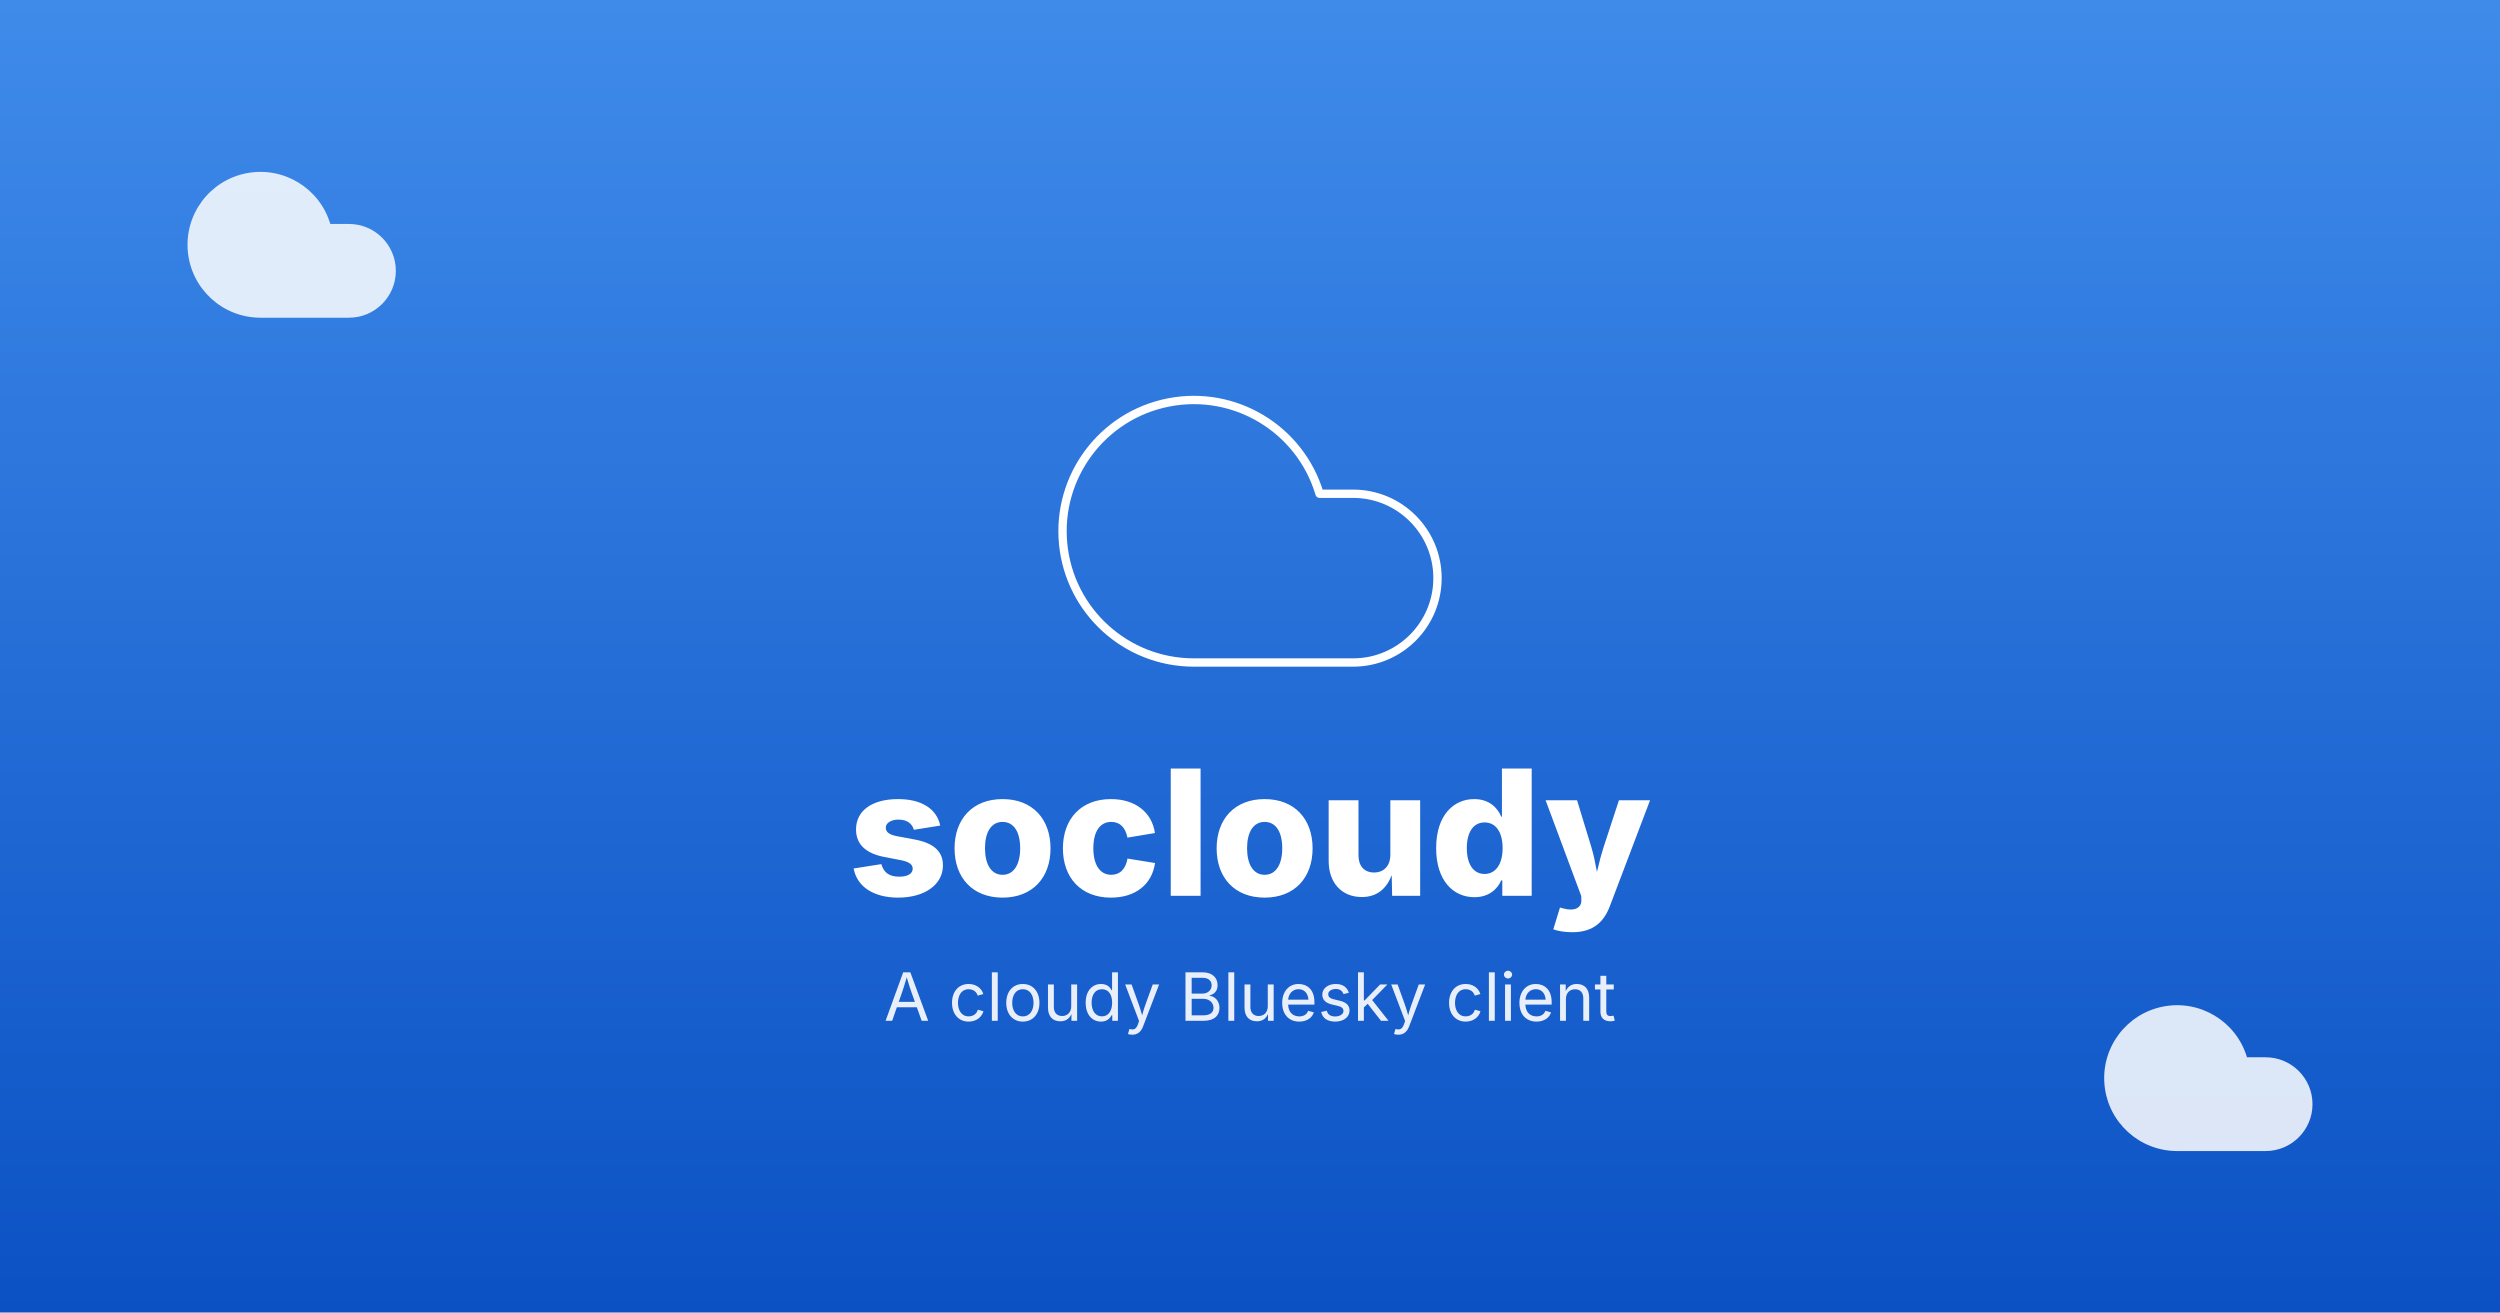
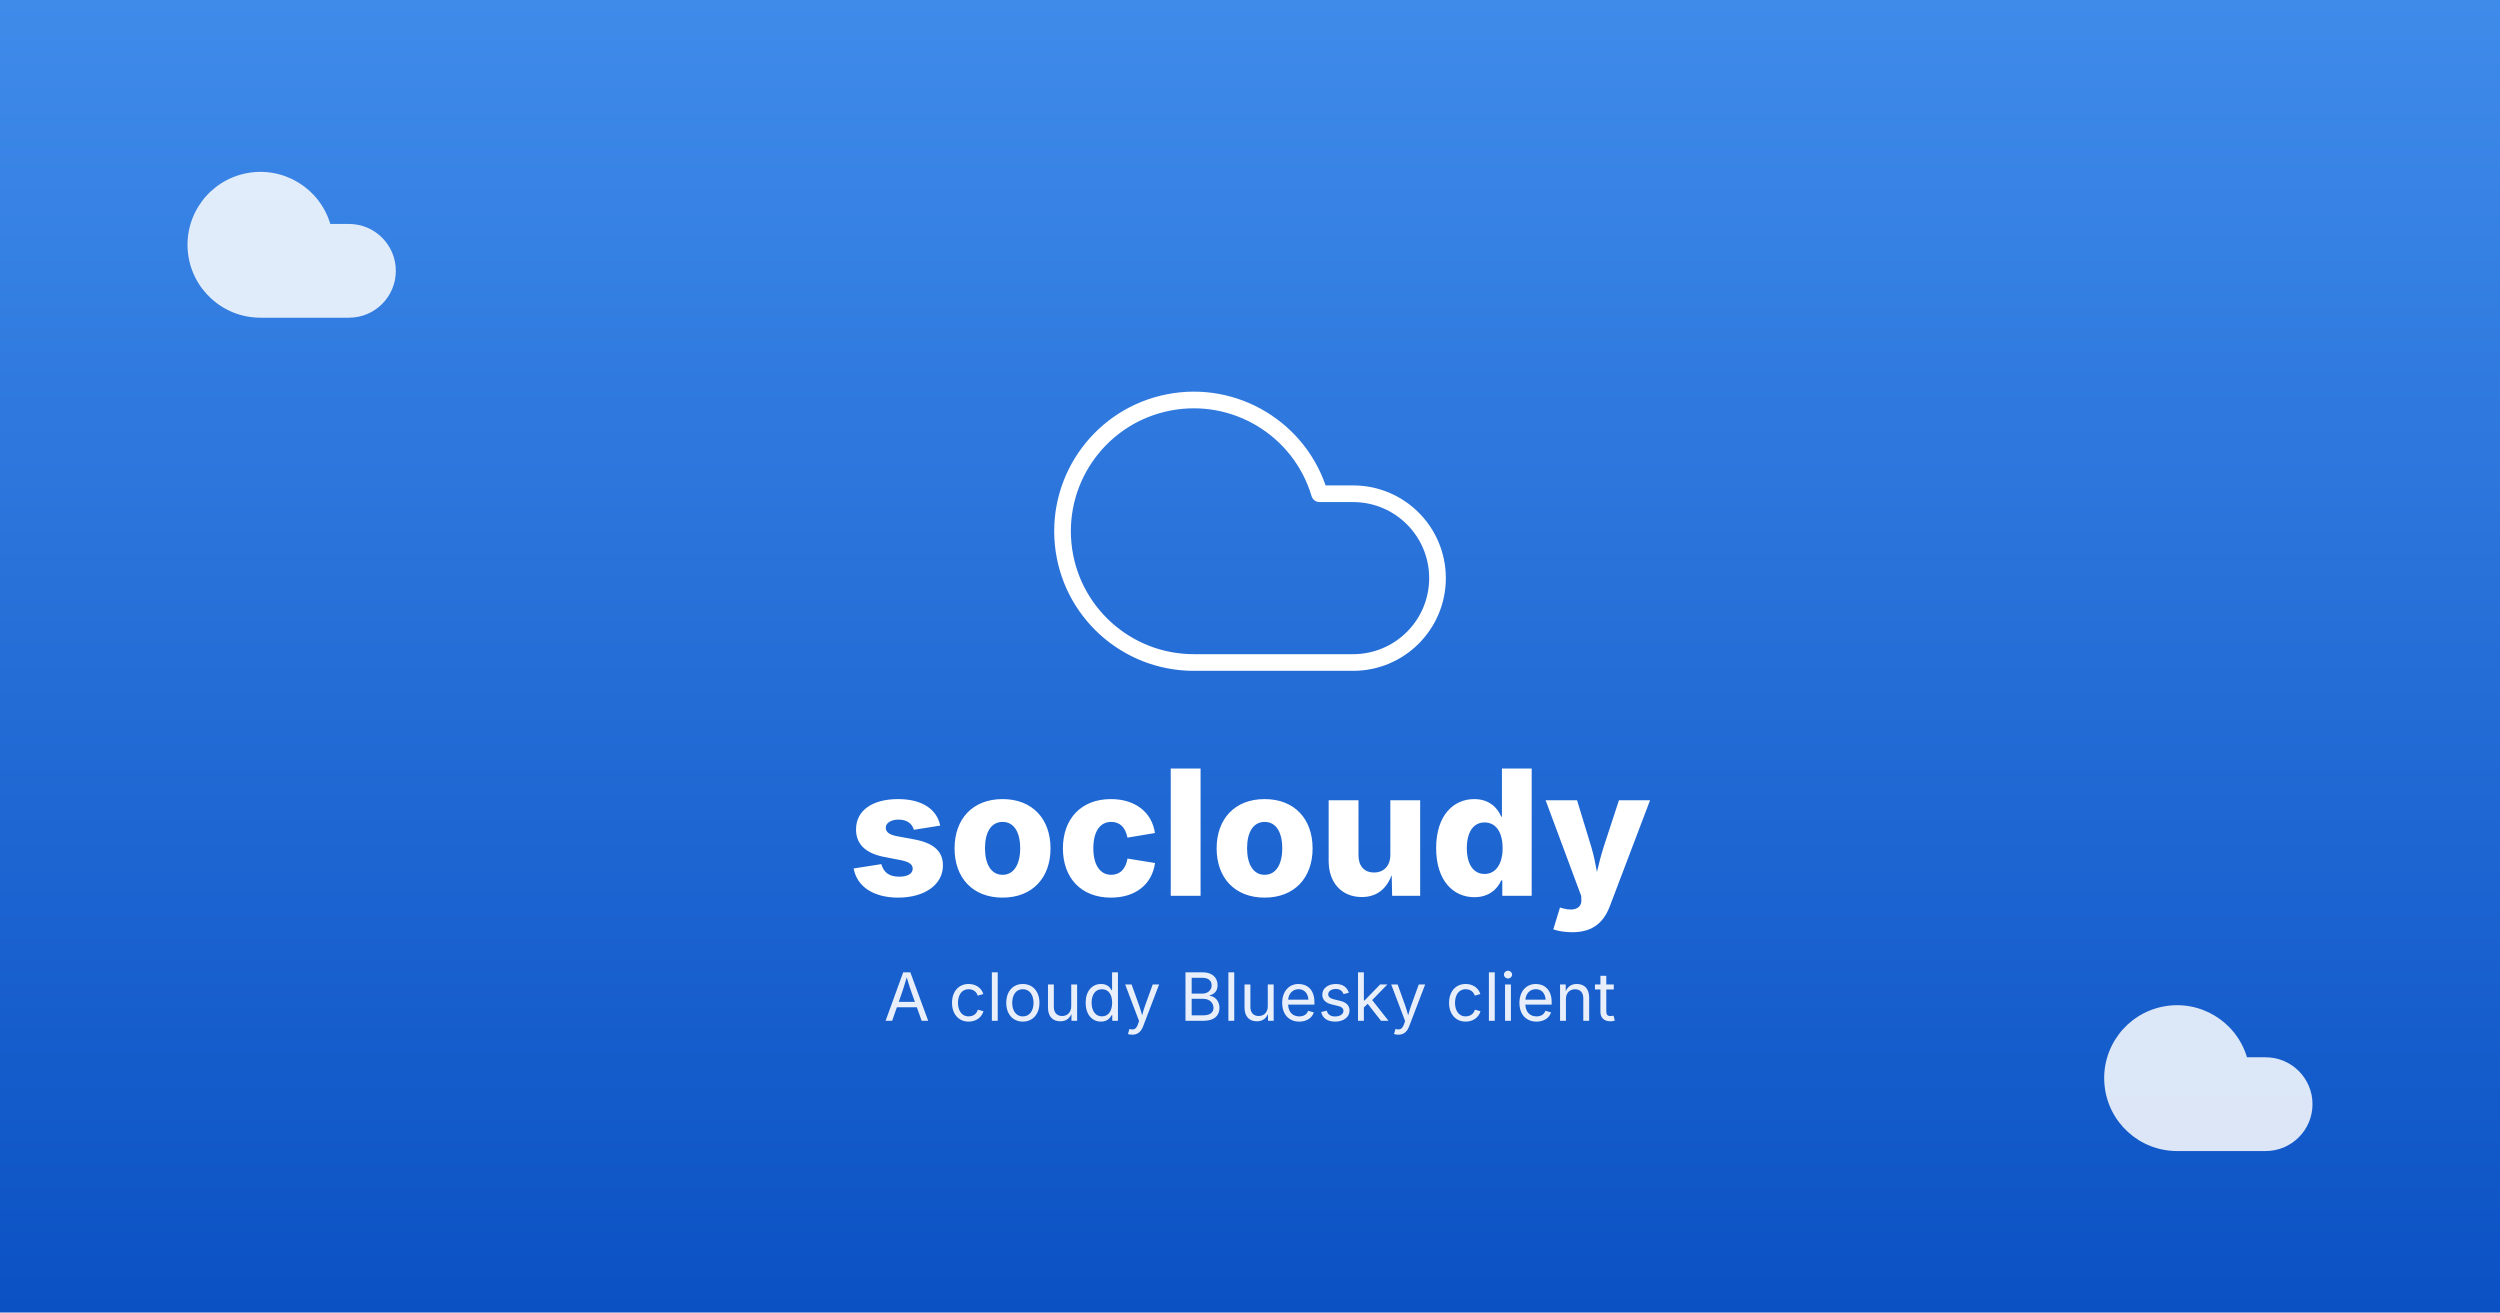
<svg xmlns="http://www.w3.org/2000/svg" viewBox="0 0 1200 630" width="1200" height="630">
  <defs>
    <linearGradient id="sky" x1="0" y1="0" x2="0" y2="1">
      <stop offset="0" stop-color="#3f8bea" />
      <stop offset="1" stop-color="#0b51c4" />
    </linearGradient>
  </defs>
  <rect width="1200" height="630" fill="url(#sky)" />
  <g fill="#ffffff" opacity="0.85">
    <path transform="translate(80 57.5) scale(5)" d="M17.5 19H9a7 7 0 1 1 6.71-9h1.79a4.5 4.5 0 1 1 0 9Z" />
    <path transform="translate(1000 457.5) scale(5)" d="M17.5 19H9a7 7 0 1 1 6.71-9h1.79a4.5 4.5 0 1 1 0 9Z" />
  </g>
-   <path transform="translate(492 147) scale(9)" d="M17.5 19H9a7 7 0 1 1 6.71-9h1.79a4.5 4.5 0 1 1 0 9Z" fill="none" stroke="#ffffff" stroke-width="4" vector-effect="non-scaling-stroke" stroke-linecap="round" stroke-linejoin="round" />
+   <path transform="translate(492 147) scale(9)" d="M17.5 19H9a7 7 0 1 1 6.71-9h1.79a4.5 4.5 0 1 1 0 9Z" fill="none" stroke="#ffffff" stroke-width="8" vector-effect="non-scaling-stroke" stroke-linecap="round" stroke-linejoin="round" />
  <text x="600" y="430" text-anchor="middle" font-family="system-ui, -apple-system, sans-serif" font-size="84" font-weight="800" fill="#ffffff">socloudy</text>
  <text x="600" y="490" text-anchor="middle" font-family="system-ui, -apple-system, sans-serif" font-size="32" fill="#ffffff" opacity="0.9">A cloudy Bluesky client</text>
</svg>
